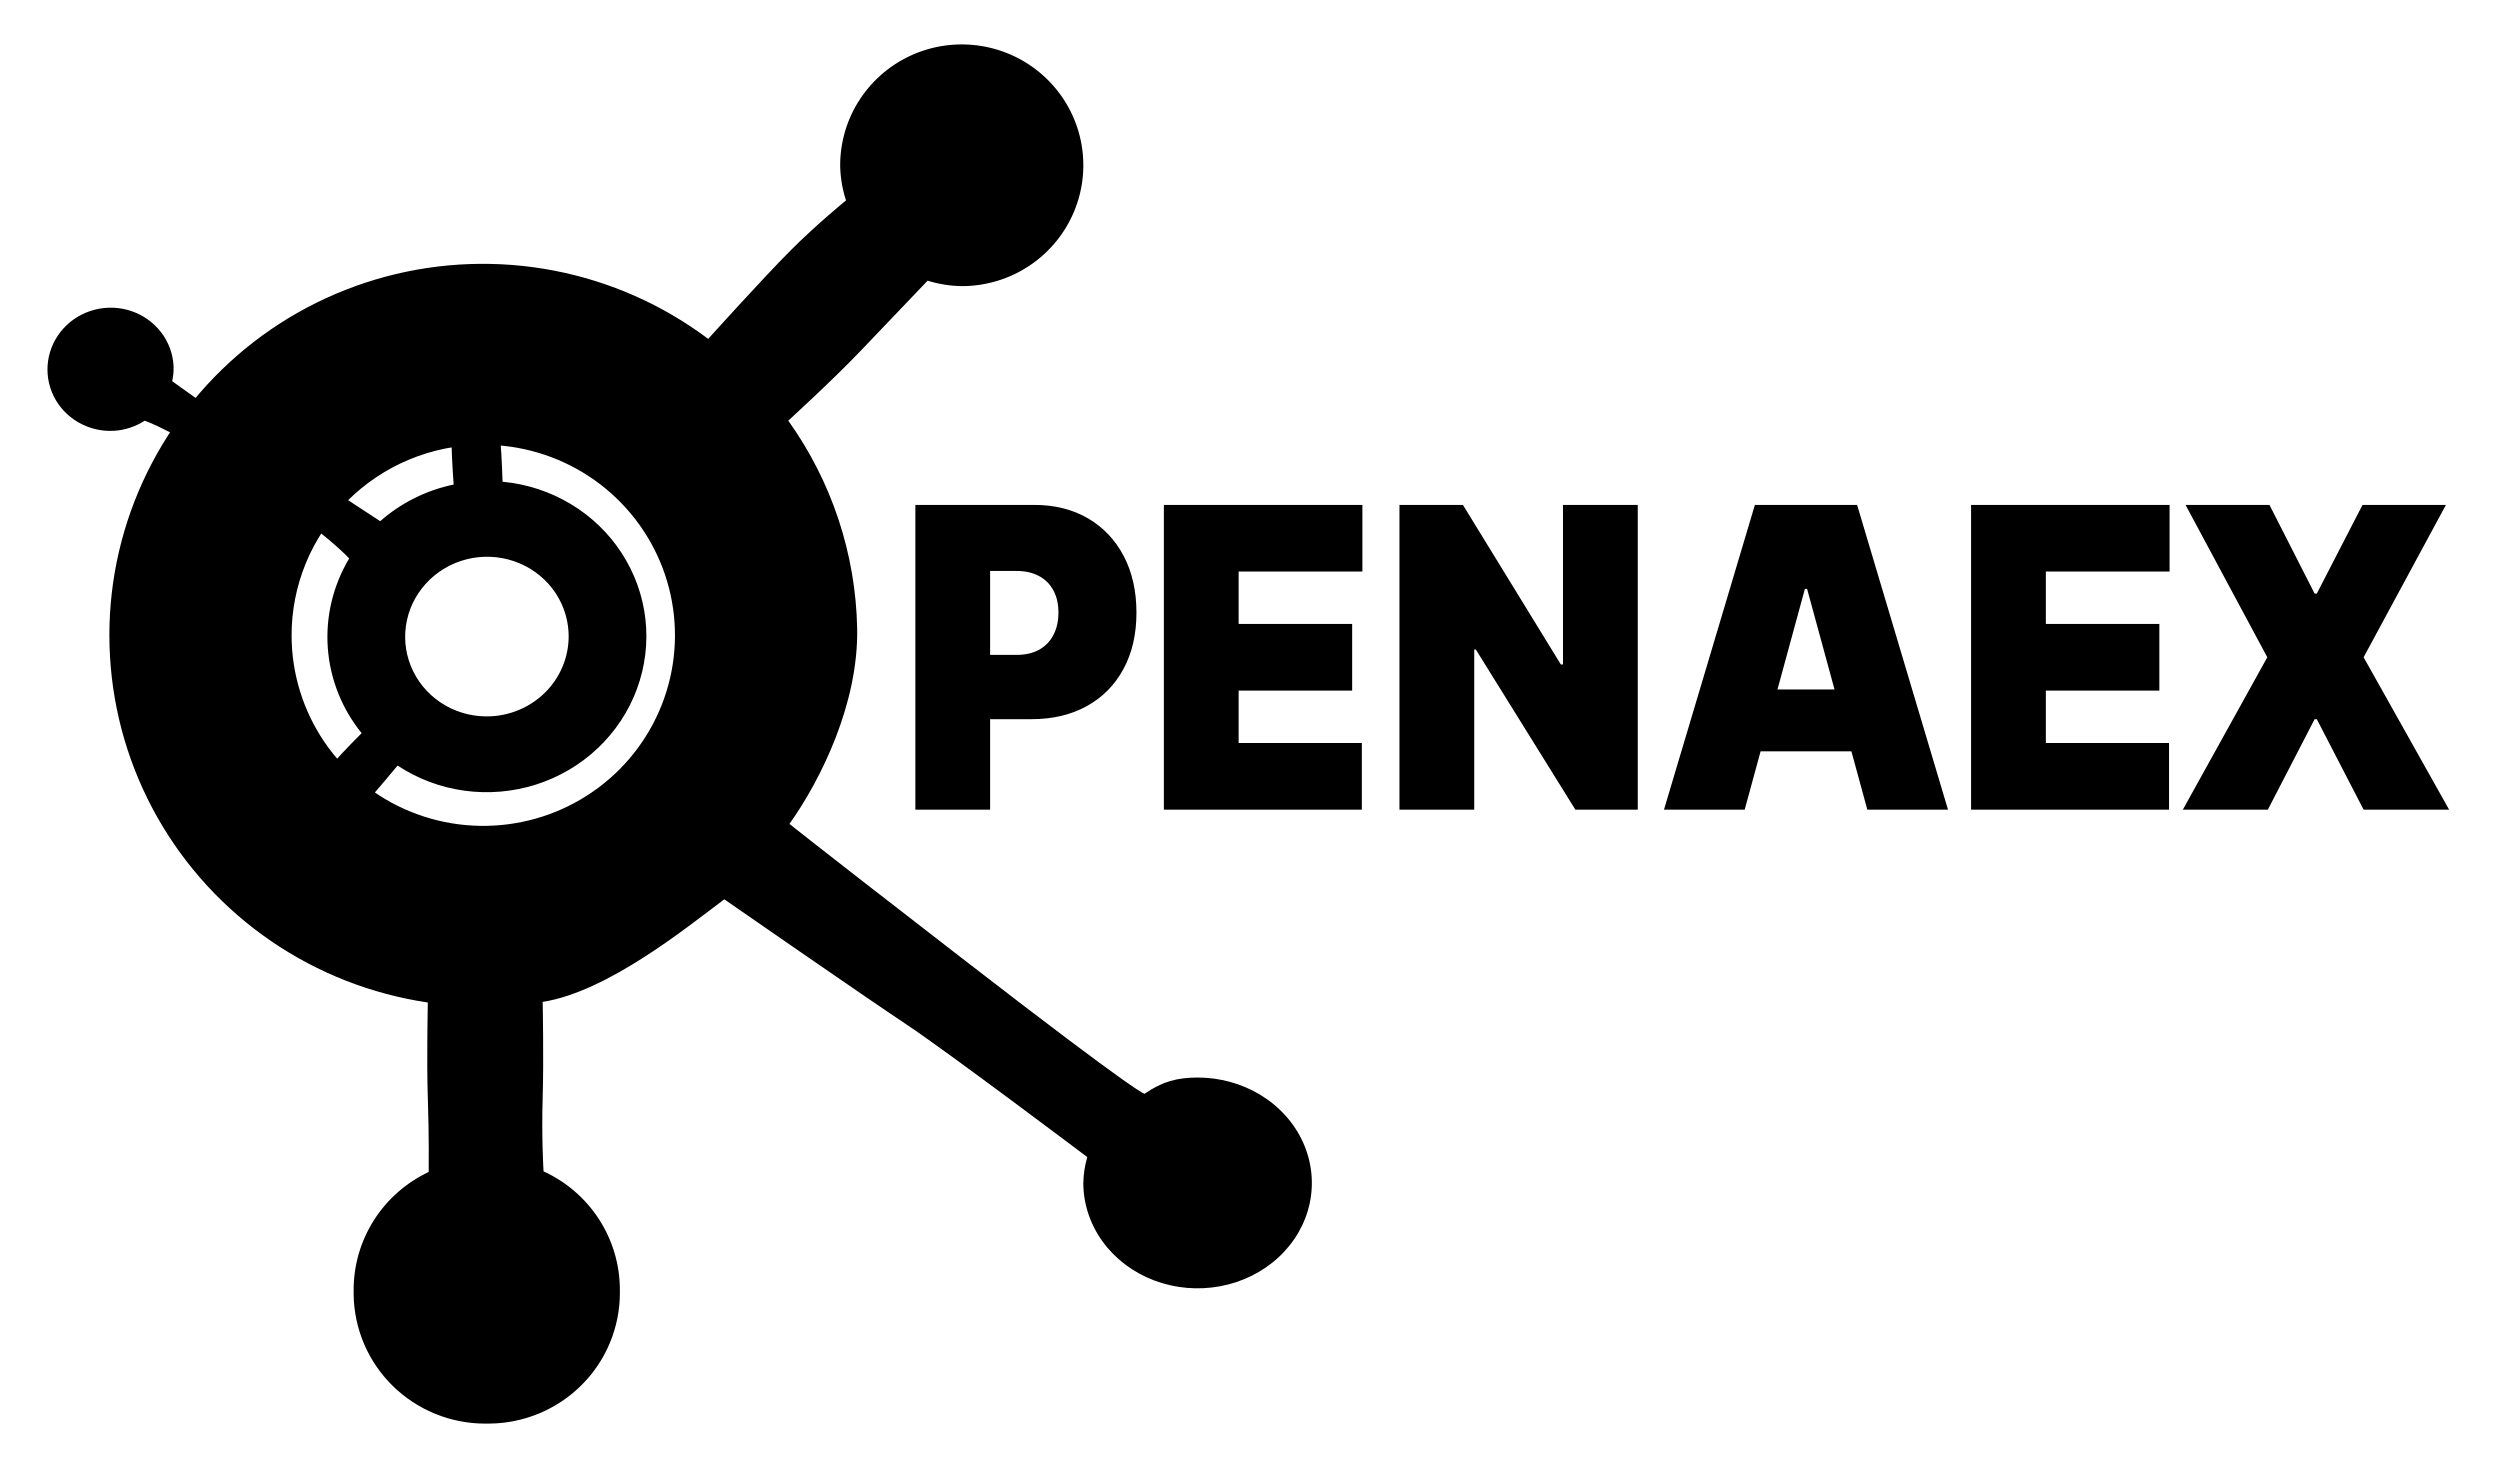
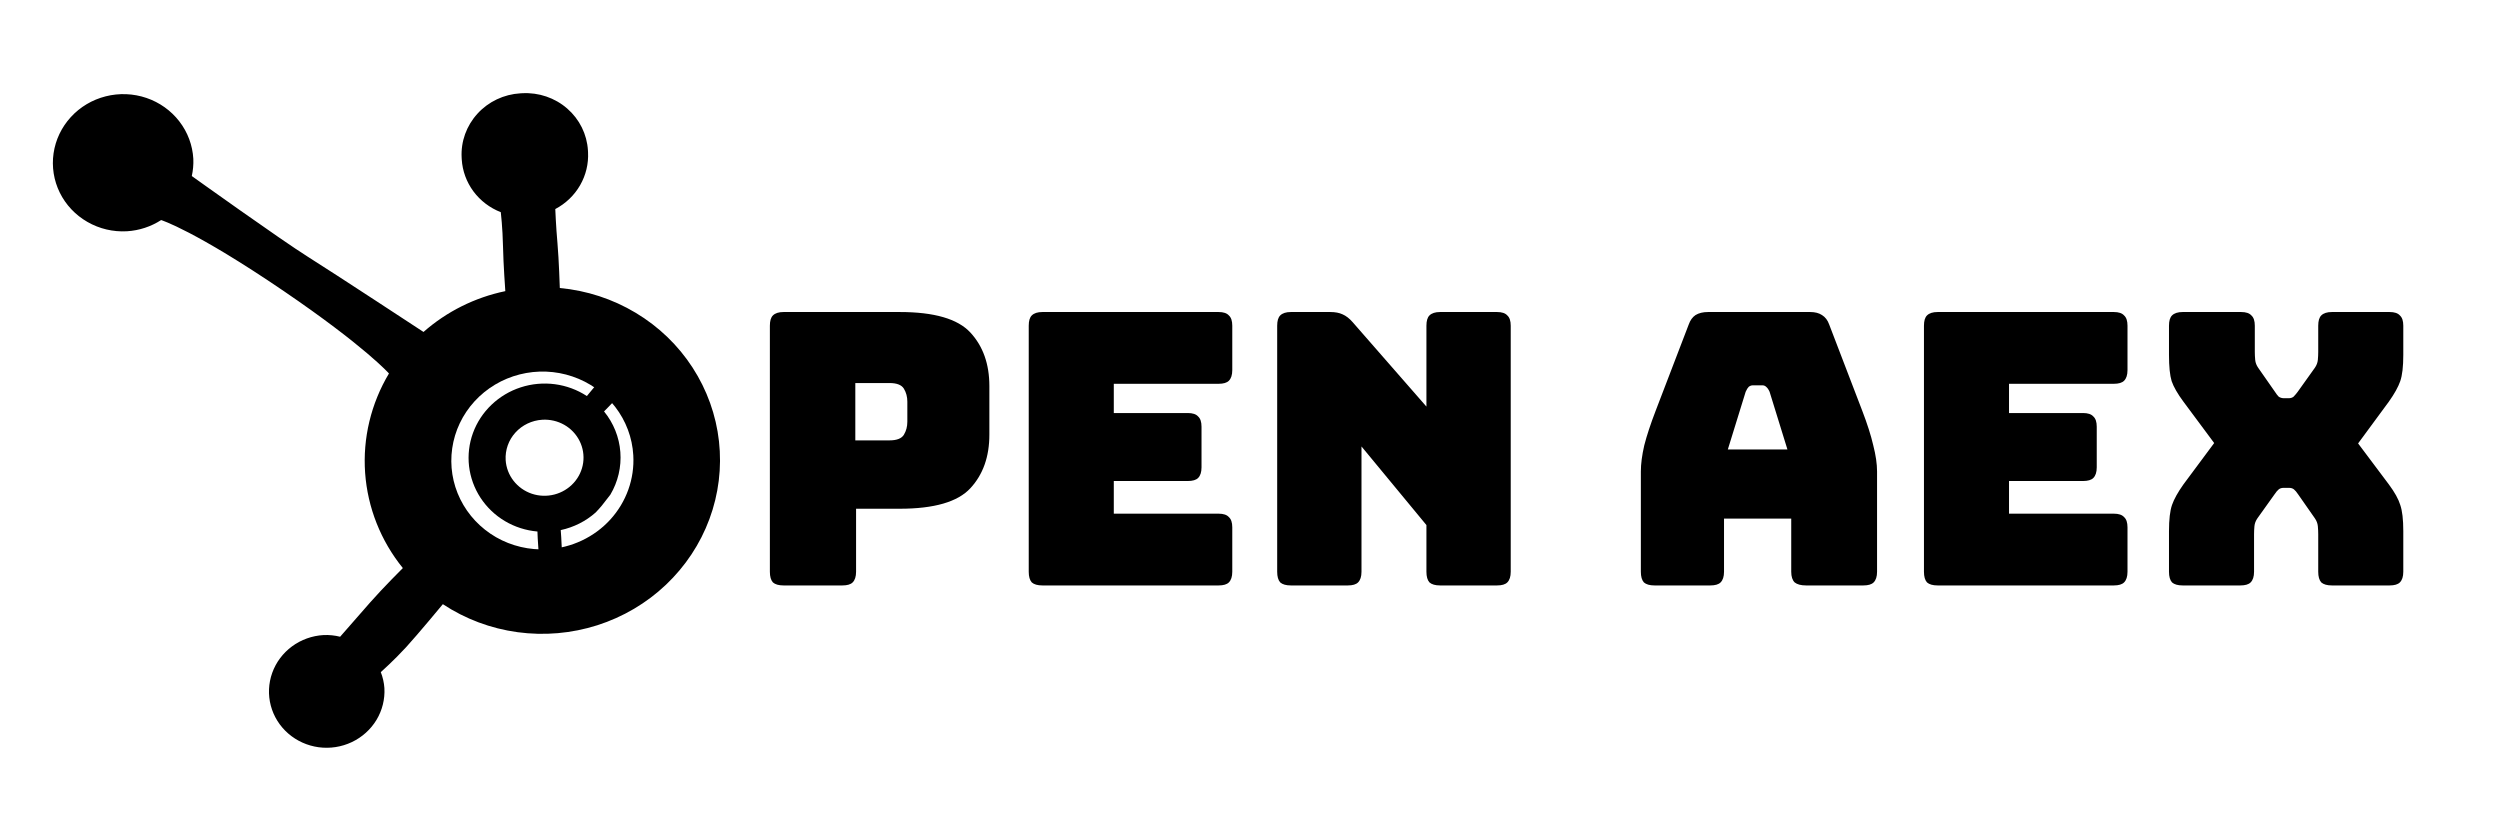
- <svg xmlns="http://www.w3.org/2000/svg" viewBox="-1.5 -1.5 88 52" role="img" aria-label="OpenAxe">
-   <path d="M13.559 33.788C13.559 33.788 13.515 35.915 13.559 37.141C13.606 38.455 13.59 39.753 13.59 39.753C12.799 40.126 12.131 40.714 11.663 41.449C11.195 42.185 10.947 43.037 10.948 43.907L10.948 44.046C10.958 45.262 11.451 46.425 12.321 47.28C13.19 48.135 14.365 48.614 15.588 48.611L15.728 48.61C16.951 48.6 18.121 48.109 18.981 47.245C19.842 46.381 20.323 45.213 20.32 43.997L20.319 43.858C20.311 42.988 20.054 42.138 19.578 41.408C19.103 40.677 18.428 40.096 17.633 39.732C17.633 39.732 17.558 38.558 17.602 37.141C17.643 35.802 17.602 33.767 17.602 33.767C19.88 33.408 22.612 31.193 23.995 30.156C23.995 30.156 28.944 33.589 30.39 34.549C31.837 35.509 36.772 39.229 36.772 39.229C36.684 39.531 36.637 39.842 36.633 40.154C36.637 40.888 36.876 41.605 37.32 42.213C37.765 42.822 38.395 43.295 39.131 43.573C39.867 43.851 40.676 43.921 41.456 43.775C42.235 43.629 42.95 43.273 43.51 42.752C44.071 42.231 44.451 41.569 44.603 40.848C44.755 40.128 44.672 39.382 44.364 38.705C44.057 38.029 43.539 37.451 42.876 37.046C42.213 36.641 41.434 36.426 40.639 36.429C39.94 36.435 39.426 36.562 38.79 37C38.79 37 38.749 37.173 32.376 32.241C26.561 27.741 26.29 27.5 26.29 27.5C27.408 25.926 28.722 23.246 28.672 20.621C28.622 17.996 27.777 15.447 26.247 13.307C26.247 13.307 27.768 11.923 28.803 10.841C29.879 9.717 31.152 8.38 31.152 8.38C31.548 8.503 31.961 8.568 32.376 8.572C33.222 8.568 34.048 8.314 34.75 7.843C35.451 7.371 35.996 6.704 36.316 5.925C36.636 5.146 36.716 4.29 36.547 3.466C36.377 2.641 35.966 1.885 35.364 1.294C34.763 0.702 33.998 0.301 33.167 0.141C32.336 -0.019 31.476 0.07 30.695 0.396C29.915 0.722 29.25 1.271 28.783 1.973C28.316 2.675 28.07 3.499 28.074 4.34C28.082 4.753 28.151 5.162 28.28 5.555C28.28 5.555 27.25 6.389 26.303 7.341C25.355 8.293 23.428 10.429 23.428 10.429C21.829 9.228 19.976 8.407 18.01 8.027C16.043 7.647 14.015 7.719 12.081 8.236C10.146 8.754 8.356 9.705 6.848 11.015C5.339 12.326 4.152 13.961 3.376 15.798C2.6 17.634 2.256 19.622 2.372 21.61C2.487 23.599 3.057 25.534 4.039 27.27C5.022 29.005 6.39 30.495 8.04 31.625C9.69 32.754 11.578 33.494 13.559 33.788ZM15.476 14.155C16.811 14.149 18.117 14.535 19.231 15.266C20.345 15.998 21.215 17.041 21.732 18.264C22.249 19.487 22.39 20.835 22.136 22.137C21.883 23.44 21.246 24.638 20.308 25.581C19.369 26.524 18.17 27.17 16.862 27.435C15.555 27.701 14.197 27.575 12.961 27.074C11.726 26.573 10.668 25.718 9.92 24.619C9.173 23.52 8.771 22.225 8.764 20.898C8.754 19.119 9.456 17.41 10.715 16.145C11.974 14.88 13.687 14.165 15.476 14.155ZM16.19 15.457C16.19 15.457 16.162 14.566 16.117 14.055C16.068 13.506 16.047 12.963 16.047 12.963C16.376 12.789 16.648 12.528 16.831 12.21C17.014 11.892 17.101 11.53 17.082 11.166L17.079 11.108C17.048 10.6 16.813 10.124 16.424 9.786C16.035 9.447 15.524 9.273 15.003 9.302L14.944 9.305C14.423 9.336 13.935 9.567 13.588 9.948C13.24 10.329 13.06 10.828 13.088 11.337L13.091 11.395C13.114 11.759 13.242 12.108 13.46 12.403C13.679 12.698 13.979 12.927 14.325 13.061C14.325 13.061 14.383 13.551 14.395 14.145C14.406 14.706 14.468 15.556 14.468 15.556C13.505 15.757 12.614 16.202 11.883 16.846C11.883 16.846 9.049 14.985 8.222 14.466C7.395 13.948 4.561 11.919 4.561 11.919C4.6 11.74 4.617 11.557 4.609 11.375C4.585 10.946 4.432 10.535 4.168 10.193C3.904 9.85 3.542 9.592 3.128 9.451C2.714 9.31 2.265 9.292 1.84 9.4C1.414 9.508 1.031 9.736 0.738 10.056C0.445 10.376 0.255 10.774 0.193 11.199C0.131 11.624 0.199 12.056 0.389 12.443C0.579 12.829 0.883 13.151 1.261 13.368C1.639 13.586 2.074 13.689 2.513 13.664C2.898 13.641 3.27 13.518 3.592 13.31C3.592 13.31 4.645 13.633 7.467 15.555C10.041 17.308 10.791 18.158 10.791 18.158C10.223 19.109 9.96 20.204 10.038 21.301C10.117 22.398 10.532 23.446 11.23 24.307C11.23 24.307 10.613 24.92 10.195 25.395C9.762 25.89 9.248 26.477 9.248 26.477C9.077 26.434 8.9 26.416 8.723 26.424C8.362 26.445 8.016 26.569 7.727 26.782C7.439 26.995 7.221 27.286 7.102 27.619C6.983 27.952 6.967 28.312 7.057 28.653C7.147 28.994 7.339 29.301 7.608 29.535C7.877 29.769 8.212 29.92 8.569 29.969C8.927 30.017 9.291 29.961 9.616 29.807C9.942 29.653 10.213 29.409 10.397 29.105C10.58 28.801 10.667 28.451 10.647 28.099C10.635 27.926 10.596 27.757 10.533 27.595C10.533 27.595 10.953 27.223 11.336 26.804C11.719 26.385 12.494 25.448 12.494 25.448C13.201 25.915 14.008 26.218 14.854 26.333C15.7 26.448 16.562 26.373 17.375 26.114C18.188 25.854 18.929 25.417 19.543 24.835C20.157 24.253 20.628 23.543 20.918 22.757C21.209 21.972 21.312 21.132 21.22 20.303C21.128 19.474 20.842 18.677 20.386 17.973C19.93 17.268 19.315 16.676 18.587 16.24C17.86 15.804 17.04 15.536 16.19 15.457ZM15.8 23.713C15.232 23.745 14.666 23.613 14.176 23.332C13.686 23.05 13.293 22.633 13.046 22.133C12.799 21.633 12.71 21.072 12.79 20.522C12.869 19.971 13.114 19.456 13.494 19.04C13.873 18.625 14.37 18.328 14.921 18.188C15.472 18.048 16.053 18.071 16.59 18.253C17.127 18.435 17.597 18.769 17.939 19.212C18.281 19.655 18.481 20.188 18.512 20.743C18.555 21.487 18.293 22.218 17.785 22.775C17.276 23.332 16.562 23.669 15.8 23.713ZM67.882 27V16.273H74.869V18.619H70.514V20.463H74.509V22.81H70.514V24.653H74.85V27H67.882ZM78.385 16.273L79.975 19.395H80.051L81.661 16.273H84.596L81.699 21.636L84.709 27H81.699L80.051 23.815H79.975L78.328 27H75.336L78.309 21.636L75.431 16.273H78.385ZM59.913 27H57.072L60.272 16.273H63.87L67.07 27H64.23L62.109 19.227H62.033L59.913 27ZM59.382 22.768H64.722V24.947H59.382V22.768ZM56.149 16.273V27H53.953L50.45 21.364H50.393V27H47.761V16.273H49.995L53.441 21.888H53.517V16.273H56.149ZM39.468 27V16.273H46.456V18.619H42.1V20.463H46.096V22.81H42.1V24.653H46.437V27H39.468ZM30.721 27V16.273H34.905C35.625 16.273 36.254 16.43 36.794 16.744C37.334 17.058 37.753 17.5 38.053 18.069C38.353 18.638 38.503 19.304 38.503 20.065C38.503 20.833 38.348 21.498 38.039 22.061C37.733 22.623 37.302 23.056 36.747 23.36C36.194 23.663 35.549 23.815 34.81 23.815H32.311V21.552H34.28C34.59 21.552 34.853 21.493 35.071 21.374C35.292 21.252 35.461 21.079 35.577 20.856C35.697 20.632 35.757 20.369 35.757 20.065C35.757 19.758 35.697 19.496 35.577 19.279C35.461 19.059 35.292 18.892 35.071 18.776C34.853 18.658 34.59 18.598 34.28 18.598H33.352V27H30.721Z" fill="#000000" />
+ <svg xmlns="http://www.w3.org/2000/svg" viewBox="-1.5 -1.5 79 26" role="img" aria-label="OpenAEX">
+   <path d="M16.19 7.601C16.19 7.601 16.162 6.71 16.117 6.199C16.068 5.65 16.047 5.106 16.047 5.106C16.376 4.933 16.648 4.672 16.831 4.354C17.014 4.036 17.101 3.674 17.082 3.31L17.079 3.252C17.048 2.743 16.813 2.268 16.424 1.93C16.035 1.591 15.524 1.417 15.003 1.446L14.944 1.449C14.423 1.48 13.935 1.711 13.588 2.092C13.24 2.473 13.06 2.972 13.088 3.481L13.091 3.539C13.114 3.903 13.242 4.252 13.46 4.547C13.679 4.842 13.979 5.07 14.325 5.205C14.325 5.205 14.383 5.695 14.395 6.288C14.406 6.85 14.468 7.7 14.468 7.7C13.505 7.9 12.614 8.346 11.883 8.99C11.883 8.99 9.049 7.129 8.222 6.61C7.395 6.092 4.561 4.063 4.561 4.063C4.6 3.884 4.617 3.701 4.609 3.519C4.585 3.09 4.432 2.679 4.168 2.337C3.904 1.994 3.542 1.736 3.128 1.595C2.714 1.454 2.265 1.436 1.84 1.544C1.414 1.652 1.031 1.88 0.738 2.2C0.445 2.52 0.255 2.918 0.193 3.343C0.131 3.768 0.199 4.2 0.389 4.587C0.579 4.973 0.883 5.295 1.261 5.512C1.639 5.73 2.074 5.833 2.513 5.808C2.898 5.784 3.27 5.662 3.592 5.454C3.592 5.454 4.645 5.777 7.467 7.698C10.041 9.452 10.791 10.302 10.791 10.302C10.223 11.253 9.96 12.348 10.038 13.445C10.117 14.542 10.532 15.59 11.23 16.451C11.23 16.451 10.613 17.064 10.195 17.539C9.762 18.034 9.248 18.621 9.248 18.621C9.077 18.578 8.9 18.56 8.723 18.568C8.362 18.589 8.016 18.713 7.727 18.926C7.439 19.139 7.221 19.43 7.102 19.763C6.983 20.096 6.967 20.456 7.057 20.797C7.147 21.138 7.339 21.445 7.608 21.679C7.877 21.913 8.212 22.064 8.569 22.113C8.927 22.161 9.291 22.105 9.616 21.951C9.942 21.797 10.213 21.553 10.397 21.249C10.58 20.945 10.667 20.595 10.647 20.243C10.635 20.07 10.596 19.901 10.533 19.739C10.533 19.739 10.953 19.367 11.336 18.948C11.719 18.529 12.494 17.592 12.494 17.592C13.201 18.059 14.008 18.362 14.854 18.477C15.7 18.592 16.562 18.517 17.375 18.258C18.188 17.998 18.929 17.561 19.543 16.979C20.157 16.397 20.628 15.686 20.918 14.901C21.209 14.116 21.312 13.276 21.22 12.447C21.128 11.618 20.842 10.821 20.386 10.117C19.93 9.412 19.315 8.82 18.587 8.384C17.86 7.948 17.04 7.68 16.19 7.601ZM15.8 15.857C15.232 15.889 14.666 15.757 14.176 15.476C13.686 15.194 13.293 14.777 13.046 14.277C12.799 13.777 12.71 13.216 12.79 12.666C12.869 12.115 13.114 11.6 13.494 11.184C13.873 10.769 14.37 10.472 14.921 10.332C15.472 10.192 16.053 10.214 16.59 10.397C17.127 10.579 17.597 10.913 17.939 11.356C18.281 11.799 18.481 12.332 18.512 12.887C18.555 13.631 18.293 14.362 17.785 14.919C17.276 15.476 16.562 15.813 15.8 15.857Z" fill="#000000" />
+   <path d="M16.002 17.928C15.78 17.941 15.56 17.867 15.393 17.723C15.227 17.579 15.125 17.376 15.111 17.159L15.109 17.134C15.1 16.979 15.138 16.823 15.215 16.687C15.293 16.551 15.409 16.439 15.549 16.364C15.549 16.364 15.539 16.131 15.517 15.896C15.497 15.682 15.483 15.312 15.483 15.296C15.119 15.264 14.768 15.152 14.456 14.967C14.144 14.782 13.88 14.528 13.683 14.228C13.487 13.928 13.364 13.587 13.322 13.233C13.281 12.879 13.323 12.519 13.446 12.182C13.569 11.846 13.769 11.541 14.03 11.292C14.292 11.042 14.609 10.852 14.956 10.74C15.303 10.627 15.672 10.594 16.034 10.641C16.396 10.689 16.742 10.817 17.045 11.015C17.045 11.015 17.375 10.613 17.538 10.433C17.697 10.258 17.872 10.102 17.881 10.094C17.853 10.025 17.836 9.952 17.831 9.879C17.821 9.728 17.858 9.577 17.936 9.447C18.014 9.317 18.13 9.212 18.269 9.145C18.407 9.079 18.564 9.054 18.716 9.074C18.869 9.094 19.012 9.159 19.127 9.258C19.243 9.358 19.326 9.489 19.365 9.635C19.404 9.78 19.399 9.935 19.349 10.077C19.298 10.22 19.205 10.345 19.082 10.437C18.959 10.528 18.811 10.582 18.657 10.591C18.581 10.595 18.505 10.587 18.432 10.569C18.42 10.582 18.209 10.827 18.029 11.034C17.853 11.236 17.594 11.495 17.588 11.501C17.888 11.868 18.068 12.316 18.103 12.785C18.139 13.254 18.029 13.724 17.787 14.132C17.751 14.099 17.789 14.134 17.787 14.132C17.502 14.503 17.502 14.503 17.323 14.694C17.326 14.696 17.161 14.755 17.323 14.694C17.012 14.971 16.63 15.163 16.219 15.251C16.22 15.266 16.248 15.62 16.254 15.855C16.26 16.108 16.285 16.319 16.285 16.319C16.433 16.375 16.562 16.472 16.656 16.598C16.75 16.724 16.806 16.874 16.816 17.029L16.817 17.054C16.83 17.271 16.754 17.485 16.606 17.648C16.458 17.811 16.25 17.912 16.027 17.926L16.002 17.928ZM16.021 14.126C16.256 14.065 16.468 13.937 16.629 13.759C16.791 13.581 16.895 13.359 16.928 13.124C16.961 12.889 16.922 12.648 16.815 12.435C16.709 12.222 16.54 12.043 16.33 11.924C16.12 11.805 15.878 11.749 15.635 11.764C15.309 11.784 15.003 11.93 14.787 12.169C14.57 12.408 14.46 12.722 14.479 13.04C14.494 13.277 14.581 13.505 14.728 13.693C14.875 13.882 15.076 14.025 15.306 14.102C15.536 14.179 15.786 14.187 16.021 14.126Z" fill="#000000" />
+   <path d="M25.12 17H23.26C23.108 17 22.996 16.968 22.924 16.904C22.86 16.832 22.828 16.72 22.828 16.568V8.792C22.828 8.64 22.86 8.532 22.924 8.468C22.996 8.396 23.108 8.36 23.26 8.36H26.932C28.02 8.36 28.764 8.576 29.164 9.008C29.564 9.44 29.764 10.004 29.764 10.7V12.236C29.764 12.932 29.564 13.496 29.164 13.928C28.764 14.36 28.02 14.576 26.932 14.576H25.552V16.568C25.552 16.72 25.516 16.832 25.444 16.904C25.38 16.968 25.272 17 25.12 17ZM25.528 10.604V12.416H26.608C26.84 12.416 26.992 12.356 27.064 12.236C27.136 12.116 27.172 11.98 27.172 11.828V11.192C27.172 11.04 27.136 10.904 27.064 10.784C26.992 10.664 26.84 10.604 26.608 10.604H25.528ZM37.008 17H31.44C31.288 17 31.176 16.968 31.104 16.904C31.04 16.832 31.008 16.72 31.008 16.568V8.792C31.008 8.64 31.04 8.532 31.104 8.468C31.176 8.396 31.288 8.36 31.44 8.36H37.008C37.16 8.36 37.268 8.396 37.332 8.468C37.404 8.532 37.44 8.64 37.44 8.792V10.196C37.44 10.348 37.404 10.46 37.332 10.532C37.268 10.596 37.16 10.628 37.008 10.628H33.696V11.552H36.036C36.188 11.552 36.296 11.588 36.36 11.66C36.432 11.724 36.468 11.832 36.468 11.984V13.268C36.468 13.42 36.432 13.532 36.36 13.604C36.296 13.668 36.188 13.7 36.036 13.7H33.696V14.732H37.008C37.16 14.732 37.268 14.768 37.332 14.84C37.404 14.904 37.44 15.012 37.44 15.164V16.568C37.44 16.72 37.404 16.832 37.332 16.904C37.268 16.968 37.16 17 37.008 17ZM41.091 17H39.291C39.139 17 39.027 16.968 38.955 16.904C38.891 16.832 38.859 16.72 38.859 16.568V8.792C38.859 8.64 38.891 8.532 38.955 8.468C39.027 8.396 39.139 8.36 39.291 8.36H40.539C40.691 8.36 40.819 8.384 40.923 8.432C41.035 8.48 41.143 8.564 41.247 8.684L43.575 11.348V8.792C43.575 8.64 43.607 8.532 43.671 8.468C43.743 8.396 43.855 8.36 44.007 8.36H45.807C45.959 8.36 46.067 8.396 46.131 8.468C46.203 8.532 46.239 8.64 46.239 8.792V16.568C46.239 16.72 46.203 16.832 46.131 16.904C46.067 16.968 45.959 17 45.807 17H44.007C43.855 17 43.743 16.968 43.671 16.904C43.607 16.832 43.575 16.72 43.575 16.568V15.092L41.523 12.608V16.568C41.523 16.72 41.487 16.832 41.415 16.904C41.351 16.968 41.243 17 41.091 17ZM53.663 10.88L53.099 12.704H54.983L54.419 10.88C54.387 10.808 54.351 10.756 54.311 10.724C54.279 10.692 54.239 10.676 54.191 10.676H53.891C53.843 10.676 53.799 10.692 53.759 10.724C53.727 10.756 53.695 10.808 53.663 10.88ZM52.979 16.568C52.979 16.72 52.943 16.832 52.871 16.904C52.807 16.968 52.699 17 52.547 17H50.783C50.631 17 50.519 16.968 50.447 16.904C50.383 16.832 50.351 16.72 50.351 16.568V13.4C50.351 13.16 50.387 12.884 50.459 12.572C50.539 12.26 50.659 11.896 50.819 11.48L51.863 8.756C51.911 8.62 51.983 8.52 52.079 8.456C52.183 8.392 52.315 8.36 52.475 8.36H55.703C55.855 8.36 55.979 8.392 56.075 8.456C56.179 8.52 56.255 8.62 56.303 8.756L57.347 11.48C57.507 11.896 57.623 12.26 57.695 12.572C57.775 12.884 57.815 13.16 57.815 13.4V16.568C57.815 16.72 57.779 16.832 57.707 16.904C57.643 16.968 57.535 17 57.383 17H55.571C55.411 17 55.291 16.968 55.211 16.904C55.139 16.832 55.103 16.72 55.103 16.568V14.888H52.979V16.568ZM65.297 17H59.729C59.577 17 59.465 16.968 59.393 16.904C59.329 16.832 59.297 16.72 59.297 16.568V8.792C59.297 8.64 59.329 8.532 59.393 8.468C59.465 8.396 59.577 8.36 59.729 8.36H65.297C65.449 8.36 65.557 8.396 65.621 8.468C65.693 8.532 65.729 8.64 65.729 8.792V10.196C65.729 10.348 65.693 10.46 65.621 10.532C65.557 10.596 65.449 10.628 65.297 10.628H61.985V11.552H64.325C64.477 11.552 64.585 11.588 64.649 11.66C64.721 11.724 64.757 11.832 64.757 11.984V13.268C64.757 13.42 64.721 13.532 64.649 13.604C64.585 13.668 64.477 13.7 64.325 13.7H61.985V14.732H65.297C65.449 14.732 65.557 14.768 65.621 14.84C65.693 14.904 65.729 15.012 65.729 15.164V16.568C65.729 16.72 65.693 16.832 65.621 16.904C65.557 16.968 65.449 17 65.297 17ZM69.728 16.568C69.728 16.72 69.692 16.832 69.62 16.904C69.556 16.968 69.448 17 69.296 17H67.472C67.32 17 67.208 16.968 67.136 16.904C67.072 16.832 67.04 16.72 67.04 16.568V15.284C67.04 14.916 67.072 14.64 67.136 14.456C67.2 14.272 67.32 14.056 67.496 13.808L68.468 12.5L67.496 11.192C67.312 10.944 67.188 10.728 67.124 10.544C67.068 10.36 67.04 10.084 67.04 9.716V8.792C67.04 8.64 67.072 8.532 67.136 8.468C67.208 8.396 67.32 8.36 67.472 8.36H69.32C69.472 8.36 69.58 8.396 69.644 8.468C69.716 8.532 69.752 8.64 69.752 8.792V9.62C69.752 9.7 69.756 9.784 69.764 9.872C69.772 9.96 69.804 10.044 69.86 10.124L70.388 10.88C70.428 10.944 70.468 10.996 70.508 11.036C70.556 11.068 70.612 11.084 70.676 11.084H70.82C70.884 11.084 70.936 11.068 70.976 11.036C71.016 10.996 71.06 10.944 71.108 10.88L71.648 10.124C71.704 10.044 71.736 9.96 71.744 9.872C71.752 9.784 71.756 9.7 71.756 9.62V8.792C71.756 8.64 71.788 8.532 71.852 8.468C71.924 8.396 72.036 8.36 72.188 8.36H74.012C74.164 8.36 74.272 8.396 74.336 8.468C74.408 8.532 74.444 8.64 74.444 8.792V9.716C74.444 10.084 74.412 10.36 74.348 10.544C74.284 10.728 74.164 10.944 73.988 11.192L73.016 12.512L73.988 13.808C74.172 14.056 74.292 14.272 74.348 14.456C74.412 14.64 74.444 14.916 74.444 15.284V16.568C74.444 16.72 74.408 16.832 74.336 16.904C74.272 16.968 74.164 17 74.012 17H72.188C72.036 17 71.924 16.968 71.852 16.904C71.788 16.832 71.756 16.72 71.756 16.568V15.38C71.756 15.3 71.752 15.216 71.744 15.128C71.736 15.04 71.704 14.956 71.648 14.876L71.12 14.12C71.072 14.048 71.028 13.996 70.988 13.964C70.948 13.932 70.896 13.916 70.832 13.916H70.664C70.6 13.916 70.548 13.932 70.508 13.964C70.468 13.996 70.424 14.048 70.376 14.12L69.836 14.876C69.78 14.956 69.748 15.04 69.74 15.128C69.732 15.216 69.728 15.3 69.728 15.38V16.568Z" fill="#000000" />
</svg>
